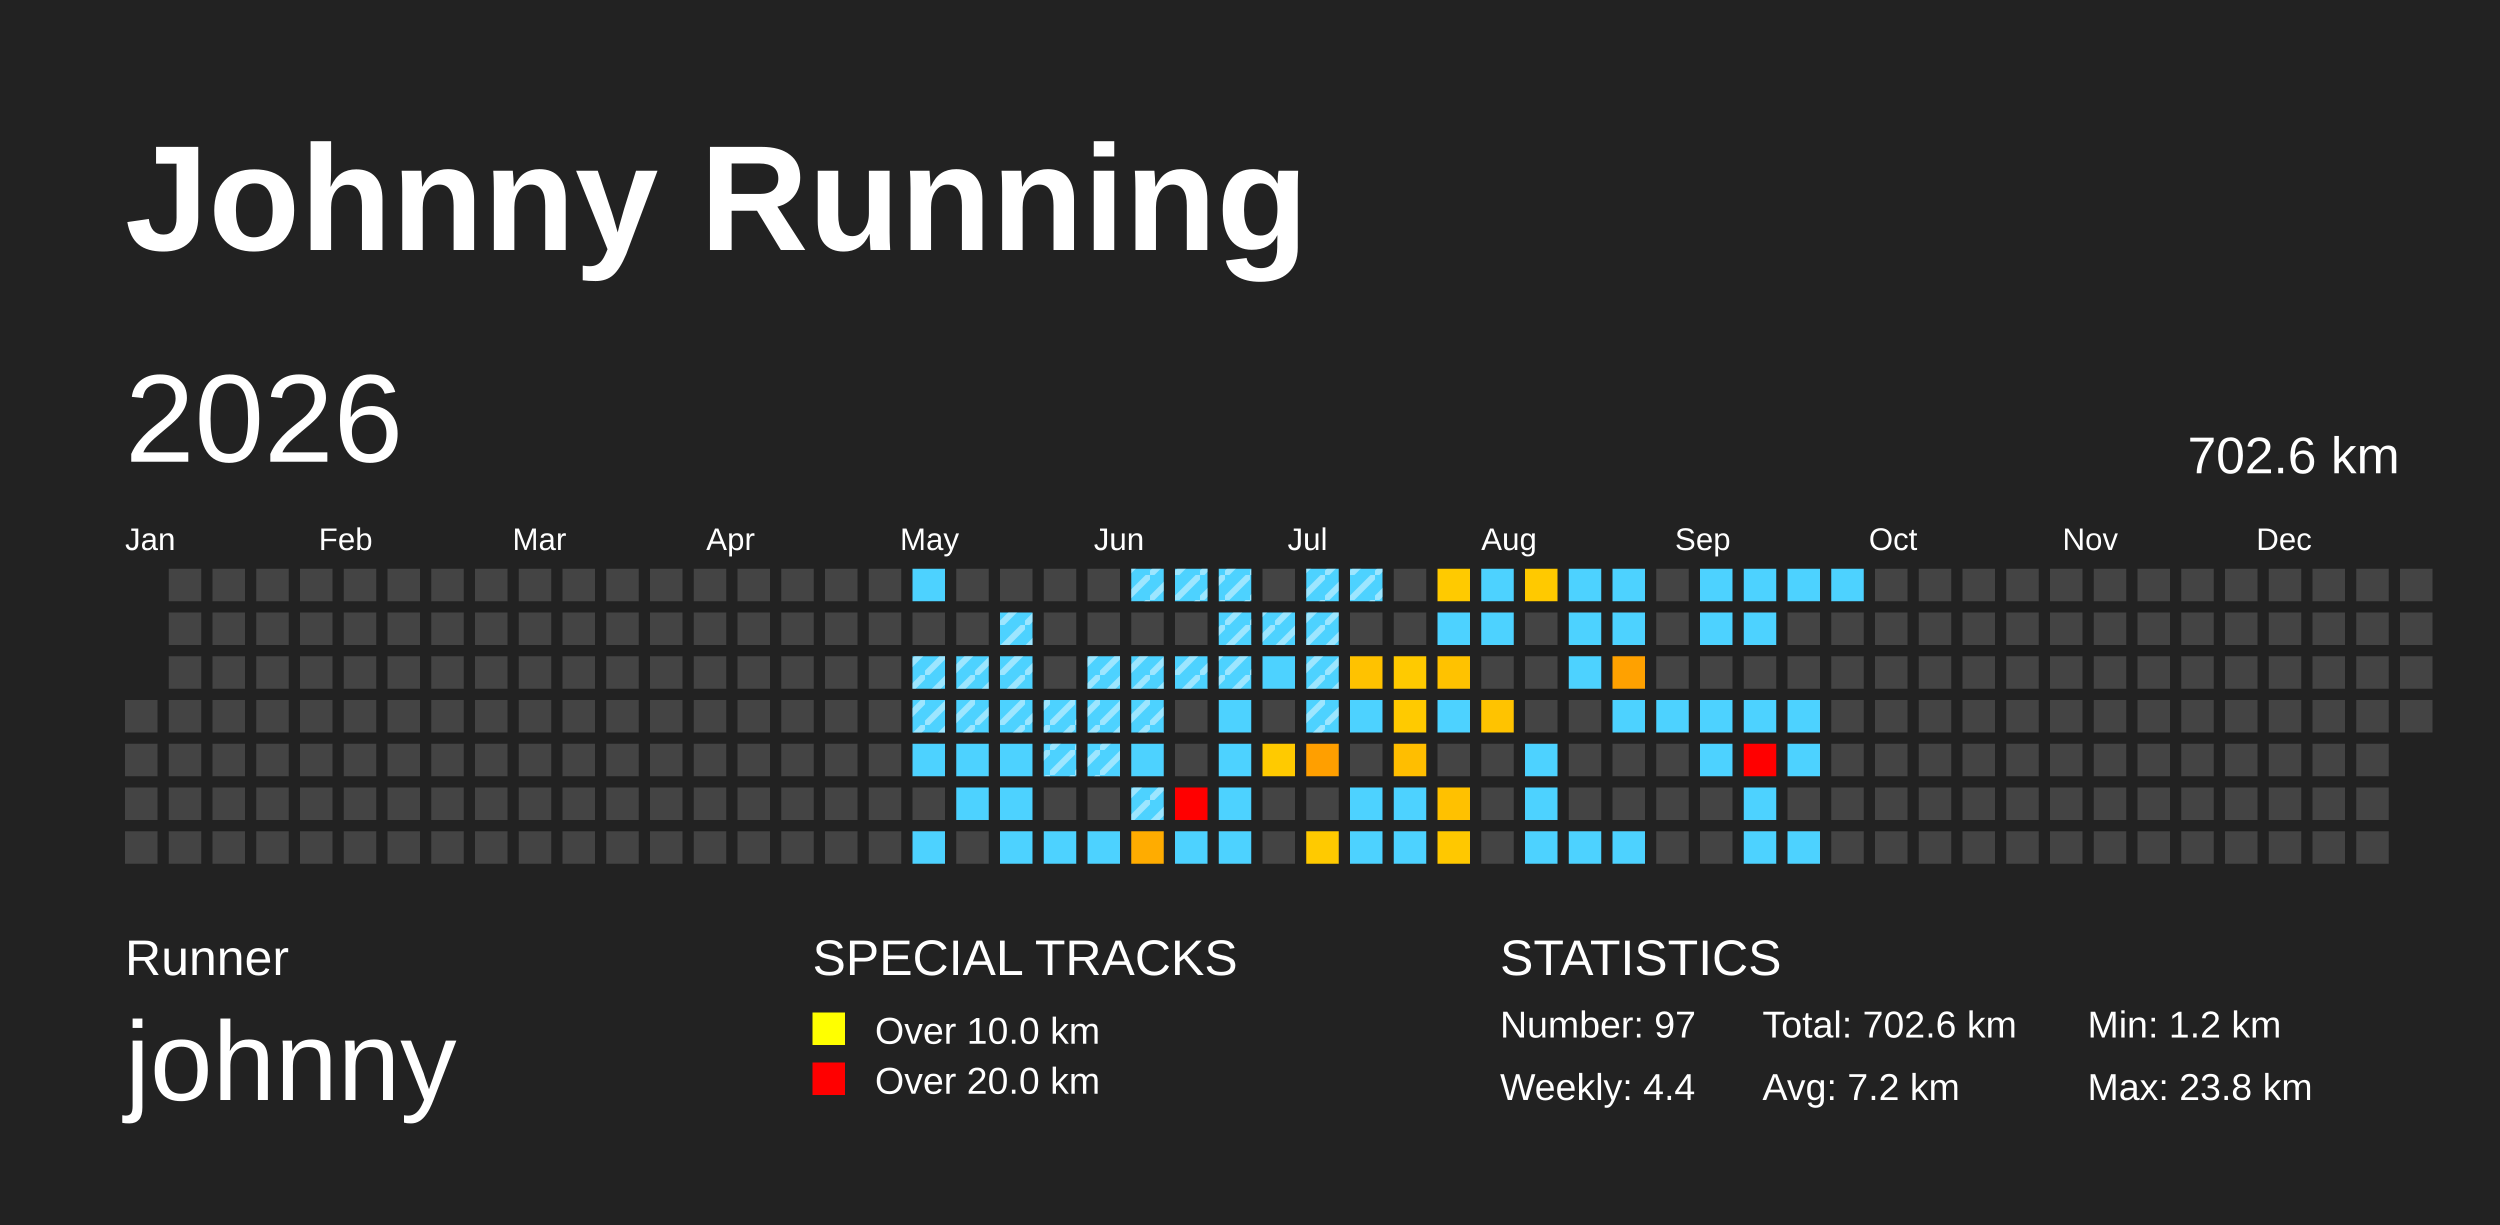
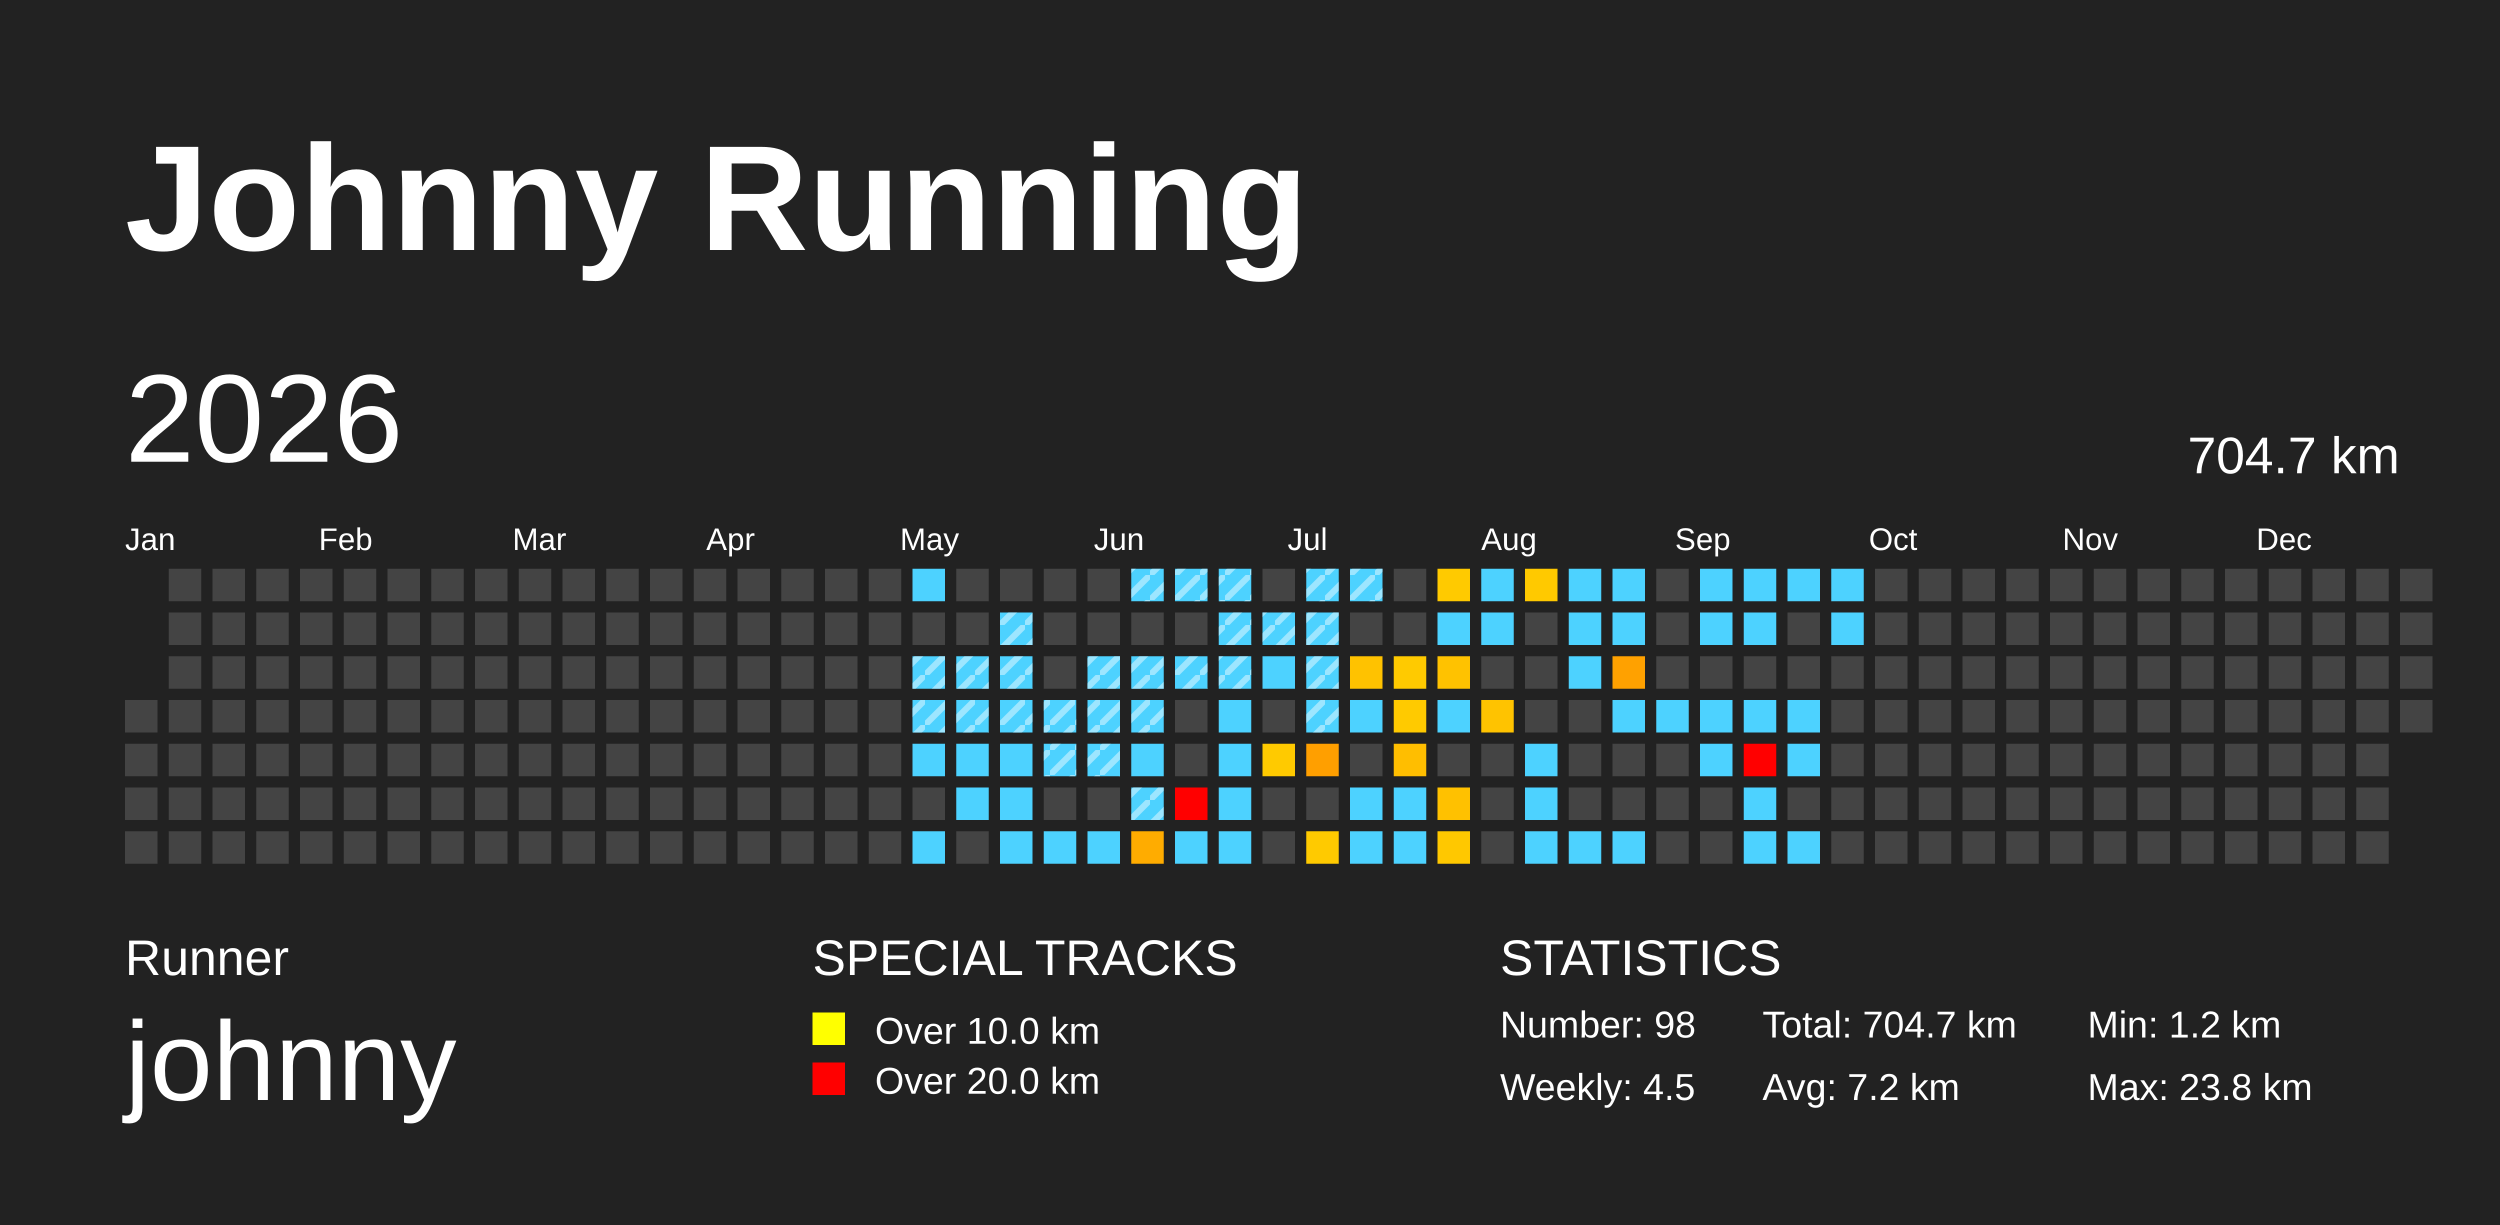
<svg xmlns="http://www.w3.org/2000/svg" baseProfile="full" height="98mm" version="1.1" viewBox="0,0,200,98" width="200mm">
  <defs>
    <pattern height="2" id="indoor-stripe" patternUnits="userSpaceOnUse" width="2">
      <line stroke="white" stroke-opacity="0.45" stroke-width="0.5" x1="0" x2="2" y1="2" y2="0" />
    </pattern>
  </defs>
  <rect fill="#222222" height="98" width="200" x="0" y="0" />
  <text fill="#FFFFFF" style="font-size:12px; font-family:Arial; font-weight:bold;" x="10" y="20">Johnny Running</text>
  <text fill="#FFFFFF" style="font-size:4px; font-family:Arial" x="10" y="78">Runner</text>
  <text fill="#FFFFFF" style="font-size:9px; font-family:Arial" x="10" y="88">johnny</text>
  <text fill="#FFFFFF" style="font-size:4px; font-family:Arial" x="65" y="78">SPECIAL TRACKS</text>
  <rect fill="yellow" height="2.6" width="2.6" x="65" y="81" />
  <text fill="#FFFFFF" style="font-size:3px; font-family:Arial" x="70" y="83.5">Over 10.0 km</text>
  <rect fill="red" height="2.6" width="2.6" x="65" y="85" />
  <text fill="#FFFFFF" style="font-size:3px; font-family:Arial" x="70" y="87.5">Over 20.0 km</text>
  <text fill="#FFFFFF" style="font-size:4px; font-family:Arial" x="120" y="78">STATISTICS</text>
-   <text fill="#FFFFFF" style="font-size:3px; font-family:Arial" x="120" y="83">Number: 97</text>
-   <text fill="#FFFFFF" style="font-size:3px; font-family:Arial" x="120" y="88">Weekly: 4.4</text>
-   <text fill="#FFFFFF" style="font-size:3px; font-family:Arial" x="141" y="83">Total: 702.6 km</text>
+   <text fill="#FFFFFF" style="font-size:3px; font-family:Arial" x="120" y="83">Number: 98</text>
+   <text fill="#FFFFFF" style="font-size:3px; font-family:Arial" x="120" y="88">Weekly: 4.5</text>
+   <text fill="#FFFFFF" style="font-size:3px; font-family:Arial" x="141" y="83">Total: 704.7 km</text>
  <text fill="#FFFFFF" style="font-size:3px; font-family:Arial" x="141" y="88">Avg: 7.2 km</text>
  <text fill="#FFFFFF" style="font-size:3px; font-family:Arial" x="167" y="83">Min: 1.2 km</text>
  <text fill="#FFFFFF" style="font-size:3px; font-family:Arial" x="167" y="88">Max: 23.8 km</text>
  <text dominant-baseline="hanging" fill="#FFFFFF" style="font-size:10.0px; font-family:Arial;" x="10" y="30">2026</text>
-   <text dominant-baseline="hanging" fill="#FFFFFF" style="font-size:4.125px; font-family:Arial;" x="175" y="35">702.6 km</text>
+   <text dominant-baseline="hanging" fill="#FFFFFF" style="font-size:4.125px; font-family:Arial;" x="175" y="35">704.7 km</text>
  <text fill="#FFFFFF" style="font-size:2.5px; font-family:Arial" x="10.0" y="44">Jan</text>
  <text fill="#FFFFFF" style="font-size:2.5px; font-family:Arial" x="25.5" y="44">Feb</text>
  <text fill="#FFFFFF" style="font-size:2.5px; font-family:Arial" x="41.0" y="44">Mar</text>
  <text fill="#FFFFFF" style="font-size:2.5px; font-family:Arial" x="56.5" y="44">Apr</text>
  <text fill="#FFFFFF" style="font-size:2.5px; font-family:Arial" x="72.0" y="44">May</text>
  <text fill="#FFFFFF" style="font-size:2.5px; font-family:Arial" x="87.5" y="44">Jun</text>
  <text fill="#FFFFFF" style="font-size:2.5px; font-family:Arial" x="103.0" y="44">Jul</text>
  <text fill="#FFFFFF" style="font-size:2.5px; font-family:Arial" x="118.5" y="44">Aug</text>
  <text fill="#FFFFFF" style="font-size:2.5px; font-family:Arial" x="134.0" y="44">Sep</text>
  <text fill="#FFFFFF" style="font-size:2.5px; font-family:Arial" x="149.5" y="44">Oct</text>
  <text fill="#FFFFFF" style="font-size:2.5px; font-family:Arial" x="165.0" y="44">Nov</text>
  <text fill="#FFFFFF" style="font-size:2.5px; font-family:Arial" x="180.5" y="44">Dec</text>
  <rect fill="#444444" height="2.6" width="2.6" x="10.0" y="56.0" />
  <rect fill="#444444" height="2.6" width="2.6" x="10.0" y="59.5" />
  <rect fill="#444444" height="2.6" width="2.6" x="10.0" y="63.0" />
  <rect fill="#444444" height="2.6" width="2.6" x="10.0" y="66.5" />
  <rect fill="#444444" height="2.6" width="2.6" x="13.5" y="45.5" />
  <rect fill="#444444" height="2.6" width="2.6" x="13.5" y="49.0" />
  <rect fill="#444444" height="2.6" width="2.6" x="13.5" y="52.5" />
  <rect fill="#444444" height="2.6" width="2.6" x="13.5" y="56.0" />
  <rect fill="#444444" height="2.6" width="2.6" x="13.5" y="59.5" />
  <rect fill="#444444" height="2.6" width="2.6" x="13.5" y="63.0" />
  <rect fill="#444444" height="2.6" width="2.6" x="13.5" y="66.5" />
  <rect fill="#444444" height="2.6" width="2.6" x="17.0" y="45.5" />
  <rect fill="#444444" height="2.6" width="2.6" x="17.0" y="49.0" />
  <rect fill="#444444" height="2.6" width="2.6" x="17.0" y="52.5" />
  <rect fill="#444444" height="2.6" width="2.6" x="17.0" y="56.0" />
  <rect fill="#444444" height="2.6" width="2.6" x="17.0" y="59.5" />
  <rect fill="#444444" height="2.6" width="2.6" x="17.0" y="63.0" />
  <rect fill="#444444" height="2.6" width="2.6" x="17.0" y="66.5" />
  <rect fill="#444444" height="2.6" width="2.6" x="20.5" y="45.5" />
  <rect fill="#444444" height="2.6" width="2.6" x="20.5" y="49.0" />
  <rect fill="#444444" height="2.6" width="2.6" x="20.5" y="52.5" />
  <rect fill="#444444" height="2.6" width="2.6" x="20.5" y="56.0" />
  <rect fill="#444444" height="2.6" width="2.6" x="20.5" y="59.5" />
  <rect fill="#444444" height="2.6" width="2.6" x="20.5" y="63.0" />
  <rect fill="#444444" height="2.6" width="2.6" x="20.5" y="66.5" />
  <rect fill="#444444" height="2.6" width="2.6" x="24.0" y="45.5" />
  <rect fill="#444444" height="2.6" width="2.6" x="24.0" y="49.0" />
  <rect fill="#444444" height="2.6" width="2.6" x="24.0" y="52.5" />
  <rect fill="#444444" height="2.6" width="2.6" x="24.0" y="56.0" />
  <rect fill="#444444" height="2.6" width="2.6" x="24.0" y="59.5" />
  <rect fill="#444444" height="2.6" width="2.6" x="24.0" y="63.0" />
  <rect fill="#444444" height="2.6" width="2.6" x="24.0" y="66.5" />
  <rect fill="#444444" height="2.6" width="2.6" x="27.5" y="45.5" />
  <rect fill="#444444" height="2.6" width="2.6" x="27.5" y="49.0" />
  <rect fill="#444444" height="2.6" width="2.6" x="27.5" y="52.5" />
  <rect fill="#444444" height="2.6" width="2.6" x="27.5" y="56.0" />
  <rect fill="#444444" height="2.6" width="2.6" x="27.5" y="59.5" />
  <rect fill="#444444" height="2.6" width="2.6" x="27.5" y="63.0" />
  <rect fill="#444444" height="2.6" width="2.6" x="27.5" y="66.5" />
  <rect fill="#444444" height="2.6" width="2.6" x="31.0" y="45.5" />
  <rect fill="#444444" height="2.6" width="2.6" x="31.0" y="49.0" />
  <rect fill="#444444" height="2.6" width="2.6" x="31.0" y="52.5" />
  <rect fill="#444444" height="2.6" width="2.6" x="31.0" y="56.0" />
  <rect fill="#444444" height="2.6" width="2.6" x="31.0" y="59.5" />
  <rect fill="#444444" height="2.6" width="2.6" x="31.0" y="63.0" />
  <rect fill="#444444" height="2.6" width="2.6" x="31.0" y="66.5" />
  <rect fill="#444444" height="2.6" width="2.6" x="34.5" y="45.5" />
  <rect fill="#444444" height="2.6" width="2.6" x="34.5" y="49.0" />
  <rect fill="#444444" height="2.6" width="2.6" x="34.5" y="52.5" />
  <rect fill="#444444" height="2.6" width="2.6" x="34.5" y="56.0" />
  <rect fill="#444444" height="2.6" width="2.6" x="34.5" y="59.5" />
  <rect fill="#444444" height="2.6" width="2.6" x="34.5" y="63.0" />
  <rect fill="#444444" height="2.6" width="2.6" x="34.5" y="66.5" />
  <rect fill="#444444" height="2.6" width="2.6" x="38.0" y="45.5" />
  <rect fill="#444444" height="2.6" width="2.6" x="38.0" y="49.0" />
  <rect fill="#444444" height="2.6" width="2.6" x="38.0" y="52.5" />
  <rect fill="#444444" height="2.6" width="2.6" x="38.0" y="56.0" />
  <rect fill="#444444" height="2.6" width="2.6" x="38.0" y="59.5" />
  <rect fill="#444444" height="2.6" width="2.6" x="38.0" y="63.0" />
  <rect fill="#444444" height="2.6" width="2.6" x="38.0" y="66.5" />
  <rect fill="#444444" height="2.6" width="2.6" x="41.5" y="45.5" />
  <rect fill="#444444" height="2.6" width="2.6" x="41.5" y="49.0" />
  <rect fill="#444444" height="2.6" width="2.6" x="41.5" y="52.5" />
  <rect fill="#444444" height="2.6" width="2.6" x="41.5" y="56.0" />
  <rect fill="#444444" height="2.6" width="2.6" x="41.5" y="59.5" />
  <rect fill="#444444" height="2.6" width="2.6" x="41.5" y="63.0" />
  <rect fill="#444444" height="2.6" width="2.6" x="41.5" y="66.5" />
  <rect fill="#444444" height="2.6" width="2.6" x="45.0" y="45.5" />
  <rect fill="#444444" height="2.6" width="2.6" x="45.0" y="49.0" />
  <rect fill="#444444" height="2.6" width="2.6" x="45.0" y="52.5" />
  <rect fill="#444444" height="2.6" width="2.6" x="45.0" y="56.0" />
  <rect fill="#444444" height="2.6" width="2.6" x="45.0" y="59.5" />
  <rect fill="#444444" height="2.6" width="2.6" x="45.0" y="63.0" />
  <rect fill="#444444" height="2.6" width="2.6" x="45.0" y="66.5" />
  <rect fill="#444444" height="2.6" width="2.6" x="48.5" y="45.5" />
  <rect fill="#444444" height="2.6" width="2.6" x="48.5" y="49.0" />
  <rect fill="#444444" height="2.6" width="2.6" x="48.5" y="52.5" />
  <rect fill="#444444" height="2.6" width="2.6" x="48.5" y="56.0" />
  <rect fill="#444444" height="2.6" width="2.6" x="48.5" y="59.5" />
  <rect fill="#444444" height="2.6" width="2.6" x="48.5" y="63.0" />
  <rect fill="#444444" height="2.6" width="2.6" x="48.5" y="66.5" />
  <rect fill="#444444" height="2.6" width="2.6" x="52.0" y="45.5" />
  <rect fill="#444444" height="2.6" width="2.6" x="52.0" y="49.0" />
  <rect fill="#444444" height="2.6" width="2.6" x="52.0" y="52.5" />
  <rect fill="#444444" height="2.6" width="2.6" x="52.0" y="56.0" />
  <rect fill="#444444" height="2.6" width="2.6" x="52.0" y="59.5" />
  <rect fill="#444444" height="2.6" width="2.6" x="52.0" y="63.0" />
  <rect fill="#444444" height="2.6" width="2.6" x="52.0" y="66.5" />
  <rect fill="#444444" height="2.6" width="2.6" x="55.5" y="45.5" />
  <rect fill="#444444" height="2.6" width="2.6" x="55.5" y="49.0" />
  <rect fill="#444444" height="2.6" width="2.6" x="55.5" y="52.5" />
  <rect fill="#444444" height="2.6" width="2.6" x="55.5" y="56.0" />
  <rect fill="#444444" height="2.6" width="2.6" x="55.5" y="59.5" />
  <rect fill="#444444" height="2.6" width="2.6" x="55.5" y="63.0" />
  <rect fill="#444444" height="2.6" width="2.6" x="55.5" y="66.5" />
  <rect fill="#444444" height="2.6" width="2.6" x="59.0" y="45.5" />
  <rect fill="#444444" height="2.6" width="2.6" x="59.0" y="49.0" />
  <rect fill="#444444" height="2.6" width="2.6" x="59.0" y="52.5" />
  <rect fill="#444444" height="2.6" width="2.6" x="59.0" y="56.0" />
  <rect fill="#444444" height="2.6" width="2.6" x="59.0" y="59.5" />
  <rect fill="#444444" height="2.6" width="2.6" x="59.0" y="63.0" />
  <rect fill="#444444" height="2.6" width="2.6" x="59.0" y="66.5" />
  <rect fill="#444444" height="2.6" width="2.6" x="62.5" y="45.5" />
  <rect fill="#444444" height="2.6" width="2.6" x="62.5" y="49.0" />
  <rect fill="#444444" height="2.6" width="2.6" x="62.5" y="52.5" />
  <rect fill="#444444" height="2.6" width="2.6" x="62.5" y="56.0" />
  <rect fill="#444444" height="2.6" width="2.6" x="62.5" y="59.5" />
  <rect fill="#444444" height="2.6" width="2.6" x="62.5" y="63.0" />
  <rect fill="#444444" height="2.6" width="2.6" x="62.5" y="66.5" />
  <rect fill="#444444" height="2.6" width="2.6" x="66.0" y="45.5" />
  <rect fill="#444444" height="2.6" width="2.6" x="66.0" y="49.0" />
  <rect fill="#444444" height="2.6" width="2.6" x="66.0" y="52.5" />
  <rect fill="#444444" height="2.6" width="2.6" x="66.0" y="56.0" />
  <rect fill="#444444" height="2.6" width="2.6" x="66.0" y="59.5" />
  <rect fill="#444444" height="2.6" width="2.6" x="66.0" y="63.0" />
  <rect fill="#444444" height="2.6" width="2.6" x="66.0" y="66.5" />
  <rect fill="#444444" height="2.6" width="2.6" x="69.5" y="45.5" />
  <rect fill="#444444" height="2.6" width="2.6" x="69.5" y="49.0" />
  <rect fill="#444444" height="2.6" width="2.6" x="69.5" y="52.5" />
  <rect fill="#444444" height="2.6" width="2.6" x="69.5" y="56.0" />
  <rect fill="#444444" height="2.6" width="2.6" x="69.5" y="59.5" />
  <rect fill="#444444" height="2.6" width="2.6" x="69.5" y="63.0" />
  <rect fill="#444444" height="2.6" width="2.6" x="69.5" y="66.5" />
  <rect fill="#4dd2ff" height="2.6" width="2.6" x="73.0" y="45.5" />
  <rect fill="#444444" height="2.6" width="2.6" x="73.0" y="49.0" />
  <rect fill="#4dd2ff" height="2.6" width="2.6" x="73.0" y="52.5" />
  <rect fill="url(#indoor-stripe)" height="2.6" style="pointer-events: none;" width="2.6" x="73.0" y="52.5" />
  <rect fill="#4dd2ff" height="2.6" width="2.6" x="73.0" y="56.0" />
  <rect fill="url(#indoor-stripe)" height="2.6" style="pointer-events: none;" width="2.6" x="73.0" y="56.0" />
  <rect fill="#4dd2ff" height="2.6" width="2.6" x="73.0" y="59.5" />
  <rect fill="#444444" height="2.6" width="2.6" x="73.0" y="63.0" />
  <rect fill="#4dd2ff" height="2.6" width="2.6" x="73.0" y="66.5" />
  <rect fill="#444444" height="2.6" width="2.6" x="76.5" y="45.5" />
  <rect fill="#444444" height="2.6" width="2.6" x="76.5" y="49.0" />
  <rect fill="#4dd2ff" height="2.6" width="2.6" x="76.5" y="52.5" />
  <rect fill="url(#indoor-stripe)" height="2.6" style="pointer-events: none;" width="2.6" x="76.5" y="52.5" />
  <rect fill="#4dd2ff" height="2.6" width="2.6" x="76.5" y="56.0" />
  <rect fill="url(#indoor-stripe)" height="2.6" style="pointer-events: none;" width="2.6" x="76.5" y="56.0" />
  <rect fill="#4dd2ff" height="2.6" width="2.6" x="76.5" y="59.5" />
  <rect fill="#4dd2ff" height="2.6" width="2.6" x="76.5" y="63.0" />
  <rect fill="#444444" height="2.6" width="2.6" x="76.5" y="66.5" />
  <rect fill="#444444" height="2.6" width="2.6" x="80.0" y="45.5" />
  <rect fill="#4dd2ff" height="2.6" width="2.6" x="80.0" y="49.0" />
  <rect fill="url(#indoor-stripe)" height="2.6" style="pointer-events: none;" width="2.6" x="80.0" y="49.0" />
  <rect fill="#4dd2ff" height="2.6" width="2.6" x="80.0" y="52.5" />
  <rect fill="url(#indoor-stripe)" height="2.6" style="pointer-events: none;" width="2.6" x="80.0" y="52.5" />
  <rect fill="#4dd2ff" height="2.6" width="2.6" x="80.0" y="56.0" />
  <rect fill="url(#indoor-stripe)" height="2.6" style="pointer-events: none;" width="2.6" x="80.0" y="56.0" />
  <rect fill="#4dd2ff" height="2.6" width="2.6" x="80.0" y="59.5" />
  <rect fill="#4dd2ff" height="2.6" width="2.6" x="80.0" y="63.0" />
  <rect fill="#4dd2ff" height="2.6" width="2.6" x="80.0" y="66.5" />
  <rect fill="#444444" height="2.6" width="2.6" x="83.5" y="45.5" />
  <rect fill="#444444" height="2.6" width="2.6" x="83.5" y="49.0" />
  <rect fill="#444444" height="2.6" width="2.6" x="83.5" y="52.5" />
  <rect fill="#4dd2ff" height="2.6" width="2.6" x="83.5" y="56.0" />
  <rect fill="url(#indoor-stripe)" height="2.6" style="pointer-events: none;" width="2.6" x="83.5" y="56.0" />
  <rect fill="#4dd2ff" height="2.6" width="2.6" x="83.5" y="59.5" />
  <rect fill="url(#indoor-stripe)" height="2.6" style="pointer-events: none;" width="2.6" x="83.5" y="59.5" />
  <rect fill="#444444" height="2.6" width="2.6" x="83.5" y="63.0" />
  <rect fill="#4dd2ff" height="2.6" width="2.6" x="83.5" y="66.5" />
  <rect fill="#444444" height="2.6" width="2.6" x="87.0" y="45.5" />
  <rect fill="#444444" height="2.6" width="2.6" x="87.0" y="49.0" />
  <rect fill="#4dd2ff" height="2.6" width="2.6" x="87.0" y="52.5" />
  <rect fill="url(#indoor-stripe)" height="2.6" style="pointer-events: none;" width="2.6" x="87.0" y="52.5" />
  <rect fill="#4dd2ff" height="2.6" width="2.6" x="87.0" y="56.0" />
  <rect fill="url(#indoor-stripe)" height="2.6" style="pointer-events: none;" width="2.6" x="87.0" y="56.0" />
  <rect fill="#4dd2ff" height="2.6" width="2.6" x="87.0" y="59.5" />
  <rect fill="url(#indoor-stripe)" height="2.6" style="pointer-events: none;" width="2.6" x="87.0" y="59.5" />
  <rect fill="#444444" height="2.6" width="2.6" x="87.0" y="63.0" />
  <rect fill="#4dd2ff" height="2.6" width="2.6" x="87.0" y="66.5" />
  <rect fill="#4dd2ff" height="2.6" width="2.6" x="90.5" y="45.5" />
  <rect fill="url(#indoor-stripe)" height="2.6" style="pointer-events: none;" width="2.6" x="90.5" y="45.5" />
  <rect fill="#444444" height="2.6" width="2.6" x="90.5" y="49.0" />
  <rect fill="#4dd2ff" height="2.6" width="2.6" x="90.5" y="52.5" />
  <rect fill="url(#indoor-stripe)" height="2.6" style="pointer-events: none;" width="2.6" x="90.5" y="52.5" />
  <rect fill="#4dd2ff" height="2.6" width="2.6" x="90.5" y="56.0" />
  <rect fill="url(#indoor-stripe)" height="2.6" style="pointer-events: none;" width="2.6" x="90.5" y="56.0" />
  <rect fill="#4dd2ff" height="2.6" width="2.6" x="90.5" y="59.5" />
  <rect fill="#4dd2ff" height="2.6" width="2.6" x="90.5" y="63.0" />
  <rect fill="url(#indoor-stripe)" height="2.6" style="pointer-events: none;" width="2.6" x="90.5" y="63.0" />
  <rect fill="#ffac00" height="2.6" width="2.6" x="90.5" y="66.5" />
  <rect fill="#4dd2ff" height="2.6" width="2.6" x="94.0" y="45.5" />
  <rect fill="url(#indoor-stripe)" height="2.6" style="pointer-events: none;" width="2.6" x="94.0" y="45.5" />
  <rect fill="#444444" height="2.6" width="2.6" x="94.0" y="49.0" />
  <rect fill="#4dd2ff" height="2.6" width="2.6" x="94.0" y="52.5" />
  <rect fill="url(#indoor-stripe)" height="2.6" style="pointer-events: none;" width="2.6" x="94.0" y="52.5" />
  <rect fill="#444444" height="2.6" width="2.6" x="94.0" y="56.0" />
  <rect fill="#444444" height="2.6" width="2.6" x="94.0" y="59.5" />
  <rect fill="red" height="2.6" width="2.6" x="94.0" y="63.0" />
  <rect fill="#4dd2ff" height="2.6" width="2.6" x="94.0" y="66.5" />
  <rect fill="#4dd2ff" height="2.6" width="2.6" x="97.5" y="45.5" />
  <rect fill="url(#indoor-stripe)" height="2.6" style="pointer-events: none;" width="2.6" x="97.5" y="45.5" />
  <rect fill="#4dd2ff" height="2.6" width="2.6" x="97.5" y="49.0" />
  <rect fill="url(#indoor-stripe)" height="2.6" style="pointer-events: none;" width="2.6" x="97.5" y="49.0" />
  <rect fill="#4dd2ff" height="2.6" width="2.6" x="97.5" y="52.5" />
  <rect fill="url(#indoor-stripe)" height="2.6" style="pointer-events: none;" width="2.6" x="97.5" y="52.5" />
  <rect fill="#4dd2ff" height="2.6" width="2.6" x="97.5" y="56.0" />
  <rect fill="#4dd2ff" height="2.6" width="2.6" x="97.5" y="59.5" />
  <rect fill="#4dd2ff" height="2.6" width="2.6" x="97.5" y="63.0" />
  <rect fill="#4dd2ff" height="2.6" width="2.6" x="97.5" y="66.5" />
  <rect fill="#444444" height="2.6" width="2.6" x="101.0" y="45.5" />
  <rect fill="#4dd2ff" height="2.6" width="2.6" x="101.0" y="49.0" />
  <rect fill="url(#indoor-stripe)" height="2.6" style="pointer-events: none;" width="2.6" x="101.0" y="49.0" />
  <rect fill="#4dd2ff" height="2.6" width="2.6" x="101.0" y="52.5" />
  <rect fill="#444444" height="2.6" width="2.6" x="101.0" y="56.0" />
  <rect fill="#ffca00" height="2.6" width="2.6" x="101.0" y="59.5" />
  <rect fill="#444444" height="2.6" width="2.6" x="101.0" y="63.0" />
  <rect fill="#444444" height="2.6" width="2.6" x="101.0" y="66.5" />
  <rect fill="#4dd2ff" height="2.6" width="2.6" x="104.5" y="45.5" />
  <rect fill="url(#indoor-stripe)" height="2.6" style="pointer-events: none;" width="2.6" x="104.5" y="45.5" />
  <rect fill="#4dd2ff" height="2.6" width="2.6" x="104.5" y="49.0" />
  <rect fill="url(#indoor-stripe)" height="2.6" style="pointer-events: none;" width="2.6" x="104.5" y="49.0" />
  <rect fill="#4dd2ff" height="2.6" width="2.6" x="104.5" y="52.5" />
  <rect fill="url(#indoor-stripe)" height="2.6" style="pointer-events: none;" width="2.6" x="104.5" y="52.5" />
  <rect fill="#4dd2ff" height="2.6" width="2.6" x="104.5" y="56.0" />
  <rect fill="url(#indoor-stripe)" height="2.6" style="pointer-events: none;" width="2.6" x="104.5" y="56.0" />
  <rect fill="#ff9f00" height="2.6" width="2.6" x="104.5" y="59.5" />
  <rect fill="#444444" height="2.6" width="2.6" x="104.5" y="63.0" />
  <rect fill="#ffca00" height="2.6" width="2.6" x="104.5" y="66.5" />
  <rect fill="#4dd2ff" height="2.6" width="2.6" x="108.0" y="45.5" />
  <rect fill="url(#indoor-stripe)" height="2.6" style="pointer-events: none;" width="2.6" x="108.0" y="45.5" />
  <rect fill="#444444" height="2.6" width="2.6" x="108.0" y="49.0" />
  <rect fill="#ffc200" height="2.6" width="2.6" x="108.0" y="52.5" />
  <rect fill="#4dd2ff" height="2.6" width="2.6" x="108.0" y="56.0" />
  <rect fill="#444444" height="2.6" width="2.6" x="108.0" y="59.5" />
  <rect fill="#4dd2ff" height="2.6" width="2.6" x="108.0" y="63.0" />
  <rect fill="#4dd2ff" height="2.6" width="2.6" x="108.0" y="66.5" />
  <rect fill="#444444" height="2.6" width="2.6" x="111.5" y="45.5" />
  <rect fill="#444444" height="2.6" width="2.6" x="111.5" y="49.0" />
  <rect fill="#ffca00" height="2.6" width="2.6" x="111.5" y="52.5" />
  <rect fill="#ffca00" height="2.6" width="2.6" x="111.5" y="56.0" />
  <rect fill="#ffbe00" height="2.6" width="2.6" x="111.5" y="59.5" />
  <rect fill="#4dd2ff" height="2.6" width="2.6" x="111.5" y="63.0" />
  <rect fill="#4dd2ff" height="2.6" width="2.6" x="111.5" y="66.5" />
  <rect fill="#ffca00" height="2.6" width="2.6" x="115.0" y="45.5" />
  <rect fill="#4dd2ff" height="2.6" width="2.6" x="115.0" y="49.0" />
  <rect fill="#ffc200" height="2.6" width="2.6" x="115.0" y="52.5" />
  <rect fill="#4dd2ff" height="2.6" width="2.6" x="115.0" y="56.0" />
  <rect fill="#444444" height="2.6" width="2.6" x="115.0" y="59.5" />
  <rect fill="#ffc100" height="2.6" width="2.6" x="115.0" y="63.0" />
  <rect fill="#ffc800" height="2.6" width="2.6" x="115.0" y="66.5" />
  <rect fill="#4dd2ff" height="2.6" width="2.6" x="118.5" y="45.5" />
  <rect fill="#4dd2ff" height="2.6" width="2.6" x="118.5" y="49.0" />
  <rect fill="#444444" height="2.6" width="2.6" x="118.5" y="52.5" />
  <rect fill="#ffc300" height="2.6" width="2.6" x="118.5" y="56.0" />
  <rect fill="#444444" height="2.6" width="2.6" x="118.5" y="59.5" />
  <rect fill="#444444" height="2.6" width="2.6" x="118.5" y="63.0" />
  <rect fill="#444444" height="2.6" width="2.6" x="118.5" y="66.5" />
  <rect fill="#ffc900" height="2.6" width="2.6" x="122.0" y="45.5" />
  <rect fill="#444444" height="2.6" width="2.6" x="122.0" y="49.0" />
  <rect fill="#444444" height="2.6" width="2.6" x="122.0" y="52.5" />
  <rect fill="#444444" height="2.6" width="2.6" x="122.0" y="56.0" />
  <rect fill="#4dd2ff" height="2.6" width="2.6" x="122.0" y="59.5" />
  <rect fill="#4dd2ff" height="2.6" width="2.6" x="122.0" y="63.0" />
  <rect fill="#4dd2ff" height="2.6" width="2.6" x="122.0" y="66.5" />
  <rect fill="#4dd2ff" height="2.6" width="2.6" x="125.5" y="45.5" />
  <rect fill="#4dd2ff" height="2.6" width="2.6" x="125.5" y="49.0" />
  <rect fill="#4dd2ff" height="2.6" width="2.6" x="125.5" y="52.5" />
  <rect fill="#444444" height="2.6" width="2.6" x="125.5" y="56.0" />
  <rect fill="#444444" height="2.6" width="2.6" x="125.5" y="59.5" />
  <rect fill="#444444" height="2.6" width="2.6" x="125.5" y="63.0" />
  <rect fill="#4dd2ff" height="2.6" width="2.6" x="125.5" y="66.5" />
  <rect fill="#4dd2ff" height="2.6" width="2.6" x="129.0" y="45.5" />
  <rect fill="#4dd2ff" height="2.6" width="2.6" x="129.0" y="49.0" />
  <rect fill="#ffa100" height="2.6" width="2.6" x="129.0" y="52.5" />
  <rect fill="#4dd2ff" height="2.6" width="2.6" x="129.0" y="56.0" />
  <rect fill="#444444" height="2.6" width="2.6" x="129.0" y="59.5" />
  <rect fill="#444444" height="2.6" width="2.6" x="129.0" y="63.0" />
  <rect fill="#4dd2ff" height="2.6" width="2.6" x="129.0" y="66.5" />
  <rect fill="#444444" height="2.6" width="2.6" x="132.5" y="45.5" />
  <rect fill="#444444" height="2.6" width="2.6" x="132.5" y="49.0" />
  <rect fill="#444444" height="2.6" width="2.6" x="132.5" y="52.5" />
  <rect fill="#4dd2ff" height="2.6" width="2.6" x="132.5" y="56.0" />
  <rect fill="#444444" height="2.6" width="2.6" x="132.5" y="59.5" />
  <rect fill="#444444" height="2.6" width="2.6" x="132.5" y="63.0" />
  <rect fill="#444444" height="2.6" width="2.6" x="132.5" y="66.5" />
  <rect fill="#4dd2ff" height="2.6" width="2.6" x="136.0" y="45.5" />
  <rect fill="#4dd2ff" height="2.6" width="2.6" x="136.0" y="49.0" />
  <rect fill="#444444" height="2.6" width="2.6" x="136.0" y="52.5" />
  <rect fill="#4dd2ff" height="2.6" width="2.6" x="136.0" y="56.0" />
  <rect fill="#4dd2ff" height="2.6" width="2.6" x="136.0" y="59.5" />
  <rect fill="#444444" height="2.6" width="2.6" x="136.0" y="63.0" />
  <rect fill="#444444" height="2.6" width="2.6" x="136.0" y="66.5" />
  <rect fill="#4dd2ff" height="2.6" width="2.6" x="139.5" y="45.5" />
  <rect fill="#4dd2ff" height="2.6" width="2.6" x="139.5" y="49.0" />
  <rect fill="#444444" height="2.6" width="2.6" x="139.5" y="52.5" />
  <rect fill="#4dd2ff" height="2.6" width="2.6" x="139.5" y="56.0" />
  <rect fill="red" height="2.6" width="2.6" x="139.5" y="59.5" />
  <rect fill="#4dd2ff" height="2.6" width="2.6" x="139.5" y="63.0" />
  <rect fill="#4dd2ff" height="2.6" width="2.6" x="139.5" y="66.5" />
  <rect fill="#4dd2ff" height="2.6" width="2.6" x="143.0" y="45.5" />
  <rect fill="#444444" height="2.6" width="2.6" x="143.0" y="49.0" />
  <rect fill="#444444" height="2.6" width="2.6" x="143.0" y="52.5" />
  <rect fill="#4dd2ff" height="2.6" width="2.6" x="143.0" y="56.0" />
  <rect fill="#4dd2ff" height="2.6" width="2.6" x="143.0" y="59.5" />
  <rect fill="#444444" height="2.6" width="2.6" x="143.0" y="63.0" />
  <rect fill="#4dd2ff" height="2.6" width="2.6" x="143.0" y="66.5" />
  <rect fill="#4dd2ff" height="2.6" width="2.6" x="146.5" y="45.5" />
-   <rect fill="#444444" height="2.6" width="2.6" x="146.5" y="49.0" />
+   <rect fill="#4dd2ff" height="2.6" width="2.6" x="146.5" y="49.0" />
  <rect fill="#444444" height="2.6" width="2.6" x="146.5" y="52.5" />
  <rect fill="#444444" height="2.6" width="2.6" x="146.5" y="56.0" />
  <rect fill="#444444" height="2.6" width="2.6" x="146.5" y="59.5" />
  <rect fill="#444444" height="2.6" width="2.6" x="146.5" y="63.0" />
  <rect fill="#444444" height="2.6" width="2.6" x="146.5" y="66.5" />
  <rect fill="#444444" height="2.6" width="2.6" x="150.0" y="45.5" />
  <rect fill="#444444" height="2.6" width="2.6" x="150.0" y="49.0" />
  <rect fill="#444444" height="2.6" width="2.6" x="150.0" y="52.5" />
  <rect fill="#444444" height="2.6" width="2.6" x="150.0" y="56.0" />
  <rect fill="#444444" height="2.6" width="2.6" x="150.0" y="59.5" />
  <rect fill="#444444" height="2.6" width="2.6" x="150.0" y="63.0" />
  <rect fill="#444444" height="2.6" width="2.6" x="150.0" y="66.5" />
  <rect fill="#444444" height="2.6" width="2.6" x="153.5" y="45.5" />
  <rect fill="#444444" height="2.6" width="2.6" x="153.5" y="49.0" />
  <rect fill="#444444" height="2.6" width="2.6" x="153.5" y="52.5" />
  <rect fill="#444444" height="2.6" width="2.6" x="153.5" y="56.0" />
  <rect fill="#444444" height="2.6" width="2.6" x="153.5" y="59.5" />
  <rect fill="#444444" height="2.6" width="2.6" x="153.5" y="63.0" />
  <rect fill="#444444" height="2.6" width="2.6" x="153.5" y="66.5" />
  <rect fill="#444444" height="2.6" width="2.6" x="157.0" y="45.5" />
  <rect fill="#444444" height="2.6" width="2.6" x="157.0" y="49.0" />
  <rect fill="#444444" height="2.6" width="2.6" x="157.0" y="52.5" />
  <rect fill="#444444" height="2.6" width="2.6" x="157.0" y="56.0" />
  <rect fill="#444444" height="2.6" width="2.6" x="157.0" y="59.5" />
  <rect fill="#444444" height="2.6" width="2.6" x="157.0" y="63.0" />
  <rect fill="#444444" height="2.6" width="2.6" x="157.0" y="66.5" />
  <rect fill="#444444" height="2.6" width="2.6" x="160.5" y="45.5" />
  <rect fill="#444444" height="2.6" width="2.6" x="160.5" y="49.0" />
  <rect fill="#444444" height="2.6" width="2.6" x="160.5" y="52.5" />
  <rect fill="#444444" height="2.6" width="2.6" x="160.5" y="56.0" />
  <rect fill="#444444" height="2.6" width="2.6" x="160.5" y="59.5" />
  <rect fill="#444444" height="2.6" width="2.6" x="160.5" y="63.0" />
  <rect fill="#444444" height="2.6" width="2.6" x="160.5" y="66.5" />
  <rect fill="#444444" height="2.6" width="2.6" x="164.0" y="45.5" />
  <rect fill="#444444" height="2.6" width="2.6" x="164.0" y="49.0" />
  <rect fill="#444444" height="2.6" width="2.6" x="164.0" y="52.5" />
  <rect fill="#444444" height="2.6" width="2.6" x="164.0" y="56.0" />
  <rect fill="#444444" height="2.6" width="2.6" x="164.0" y="59.5" />
  <rect fill="#444444" height="2.6" width="2.6" x="164.0" y="63.0" />
  <rect fill="#444444" height="2.6" width="2.6" x="164.0" y="66.5" />
  <rect fill="#444444" height="2.6" width="2.6" x="167.5" y="45.5" />
  <rect fill="#444444" height="2.6" width="2.6" x="167.5" y="49.0" />
  <rect fill="#444444" height="2.6" width="2.6" x="167.5" y="52.5" />
  <rect fill="#444444" height="2.6" width="2.6" x="167.5" y="56.0" />
  <rect fill="#444444" height="2.6" width="2.6" x="167.5" y="59.5" />
  <rect fill="#444444" height="2.6" width="2.6" x="167.5" y="63.0" />
  <rect fill="#444444" height="2.6" width="2.6" x="167.5" y="66.5" />
  <rect fill="#444444" height="2.6" width="2.6" x="171.0" y="45.5" />
  <rect fill="#444444" height="2.6" width="2.6" x="171.0" y="49.0" />
  <rect fill="#444444" height="2.6" width="2.6" x="171.0" y="52.5" />
  <rect fill="#444444" height="2.6" width="2.6" x="171.0" y="56.0" />
  <rect fill="#444444" height="2.6" width="2.6" x="171.0" y="59.5" />
  <rect fill="#444444" height="2.6" width="2.6" x="171.0" y="63.0" />
  <rect fill="#444444" height="2.6" width="2.6" x="171.0" y="66.5" />
  <rect fill="#444444" height="2.6" width="2.6" x="174.5" y="45.5" />
  <rect fill="#444444" height="2.6" width="2.6" x="174.5" y="49.0" />
  <rect fill="#444444" height="2.6" width="2.6" x="174.5" y="52.5" />
  <rect fill="#444444" height="2.6" width="2.6" x="174.5" y="56.0" />
  <rect fill="#444444" height="2.6" width="2.6" x="174.5" y="59.5" />
  <rect fill="#444444" height="2.6" width="2.6" x="174.5" y="63.0" />
  <rect fill="#444444" height="2.6" width="2.6" x="174.5" y="66.5" />
  <rect fill="#444444" height="2.6" width="2.6" x="178.0" y="45.5" />
  <rect fill="#444444" height="2.6" width="2.6" x="178.0" y="49.0" />
  <rect fill="#444444" height="2.6" width="2.6" x="178.0" y="52.5" />
  <rect fill="#444444" height="2.6" width="2.6" x="178.0" y="56.0" />
  <rect fill="#444444" height="2.6" width="2.6" x="178.0" y="59.5" />
  <rect fill="#444444" height="2.6" width="2.6" x="178.0" y="63.0" />
  <rect fill="#444444" height="2.6" width="2.6" x="178.0" y="66.5" />
  <rect fill="#444444" height="2.6" width="2.6" x="181.5" y="45.5" />
  <rect fill="#444444" height="2.6" width="2.6" x="181.5" y="49.0" />
  <rect fill="#444444" height="2.6" width="2.6" x="181.5" y="52.5" />
  <rect fill="#444444" height="2.6" width="2.6" x="181.5" y="56.0" />
  <rect fill="#444444" height="2.6" width="2.6" x="181.5" y="59.5" />
  <rect fill="#444444" height="2.6" width="2.6" x="181.5" y="63.0" />
  <rect fill="#444444" height="2.6" width="2.6" x="181.5" y="66.5" />
  <rect fill="#444444" height="2.6" width="2.6" x="185.0" y="45.5" />
  <rect fill="#444444" height="2.6" width="2.6" x="185.0" y="49.0" />
  <rect fill="#444444" height="2.6" width="2.6" x="185.0" y="52.5" />
  <rect fill="#444444" height="2.6" width="2.6" x="185.0" y="56.0" />
  <rect fill="#444444" height="2.6" width="2.6" x="185.0" y="59.5" />
  <rect fill="#444444" height="2.6" width="2.6" x="185.0" y="63.0" />
  <rect fill="#444444" height="2.6" width="2.6" x="185.0" y="66.5" />
  <rect fill="#444444" height="2.6" width="2.6" x="188.5" y="45.5" />
  <rect fill="#444444" height="2.6" width="2.6" x="188.5" y="49.0" />
  <rect fill="#444444" height="2.6" width="2.6" x="188.5" y="52.5" />
  <rect fill="#444444" height="2.6" width="2.6" x="188.5" y="56.0" />
  <rect fill="#444444" height="2.6" width="2.6" x="188.5" y="59.5" />
  <rect fill="#444444" height="2.6" width="2.6" x="188.5" y="63.0" />
  <rect fill="#444444" height="2.6" width="2.6" x="188.5" y="66.5" />
  <rect fill="#444444" height="2.6" width="2.6" x="192.0" y="45.5" />
  <rect fill="#444444" height="2.6" width="2.6" x="192.0" y="49.0" />
  <rect fill="#444444" height="2.6" width="2.6" x="192.0" y="52.5" />
  <rect fill="#444444" height="2.6" width="2.6" x="192.0" y="56.0" />
</svg>
